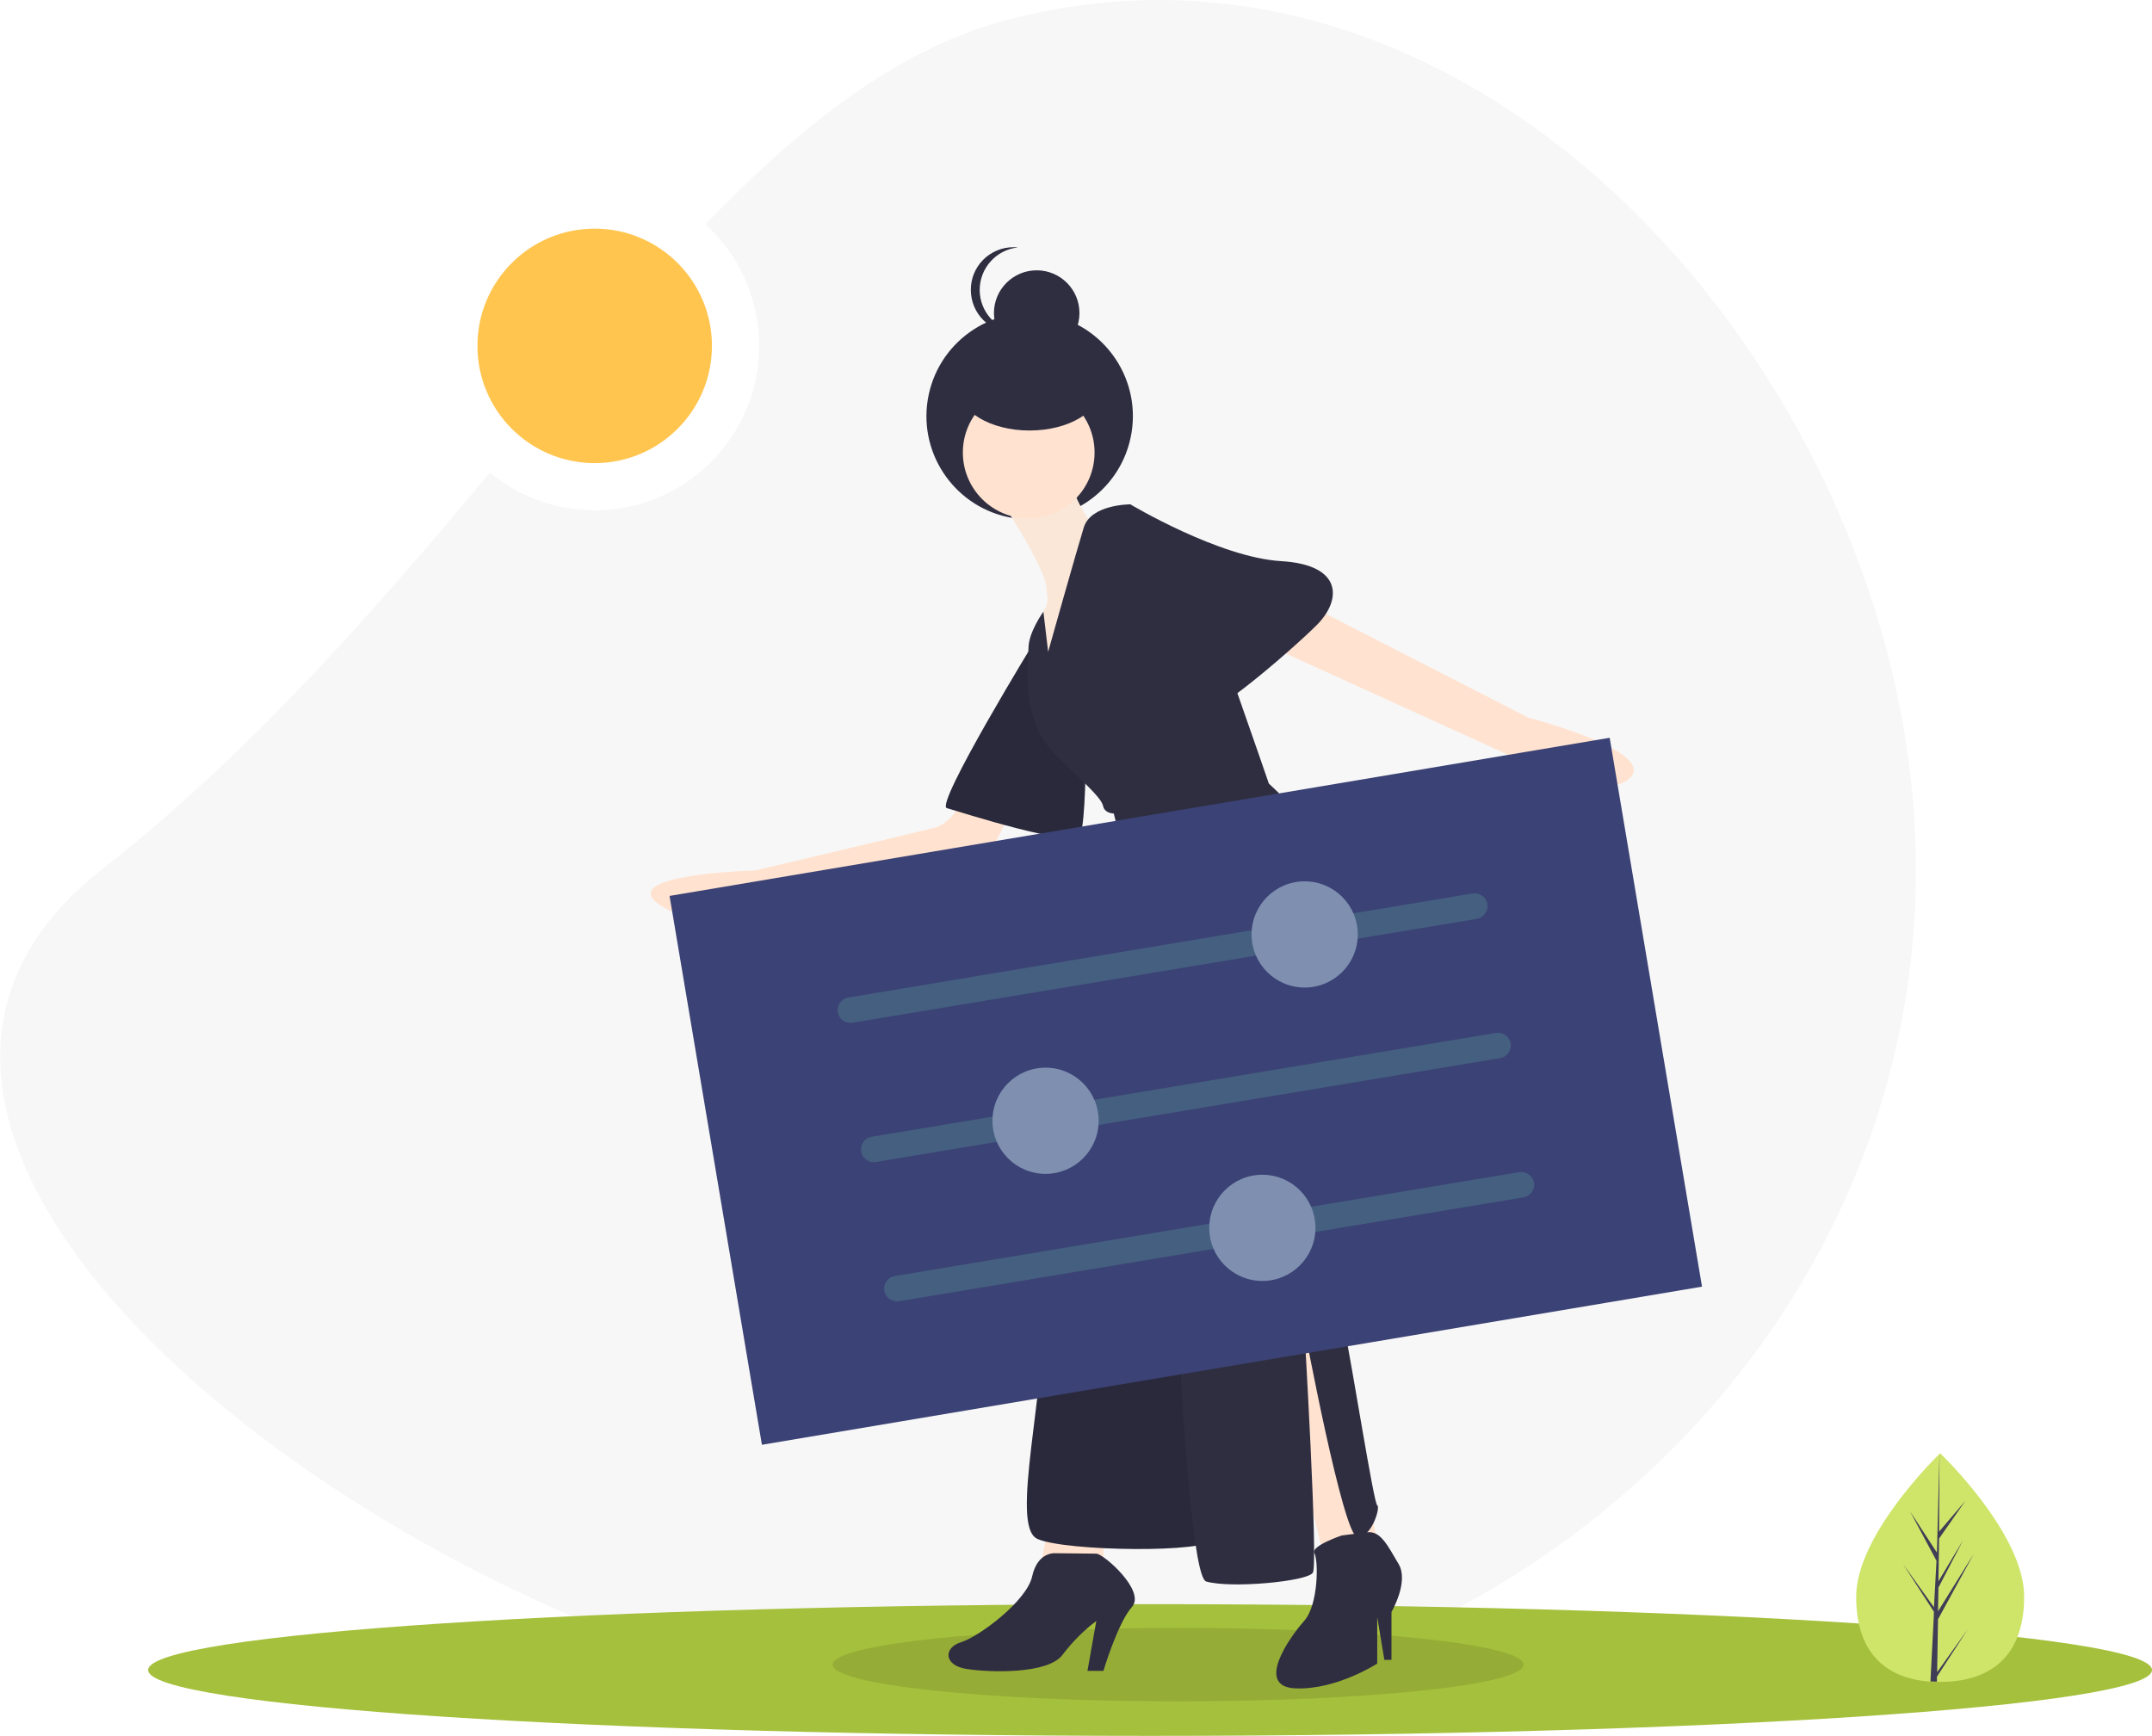
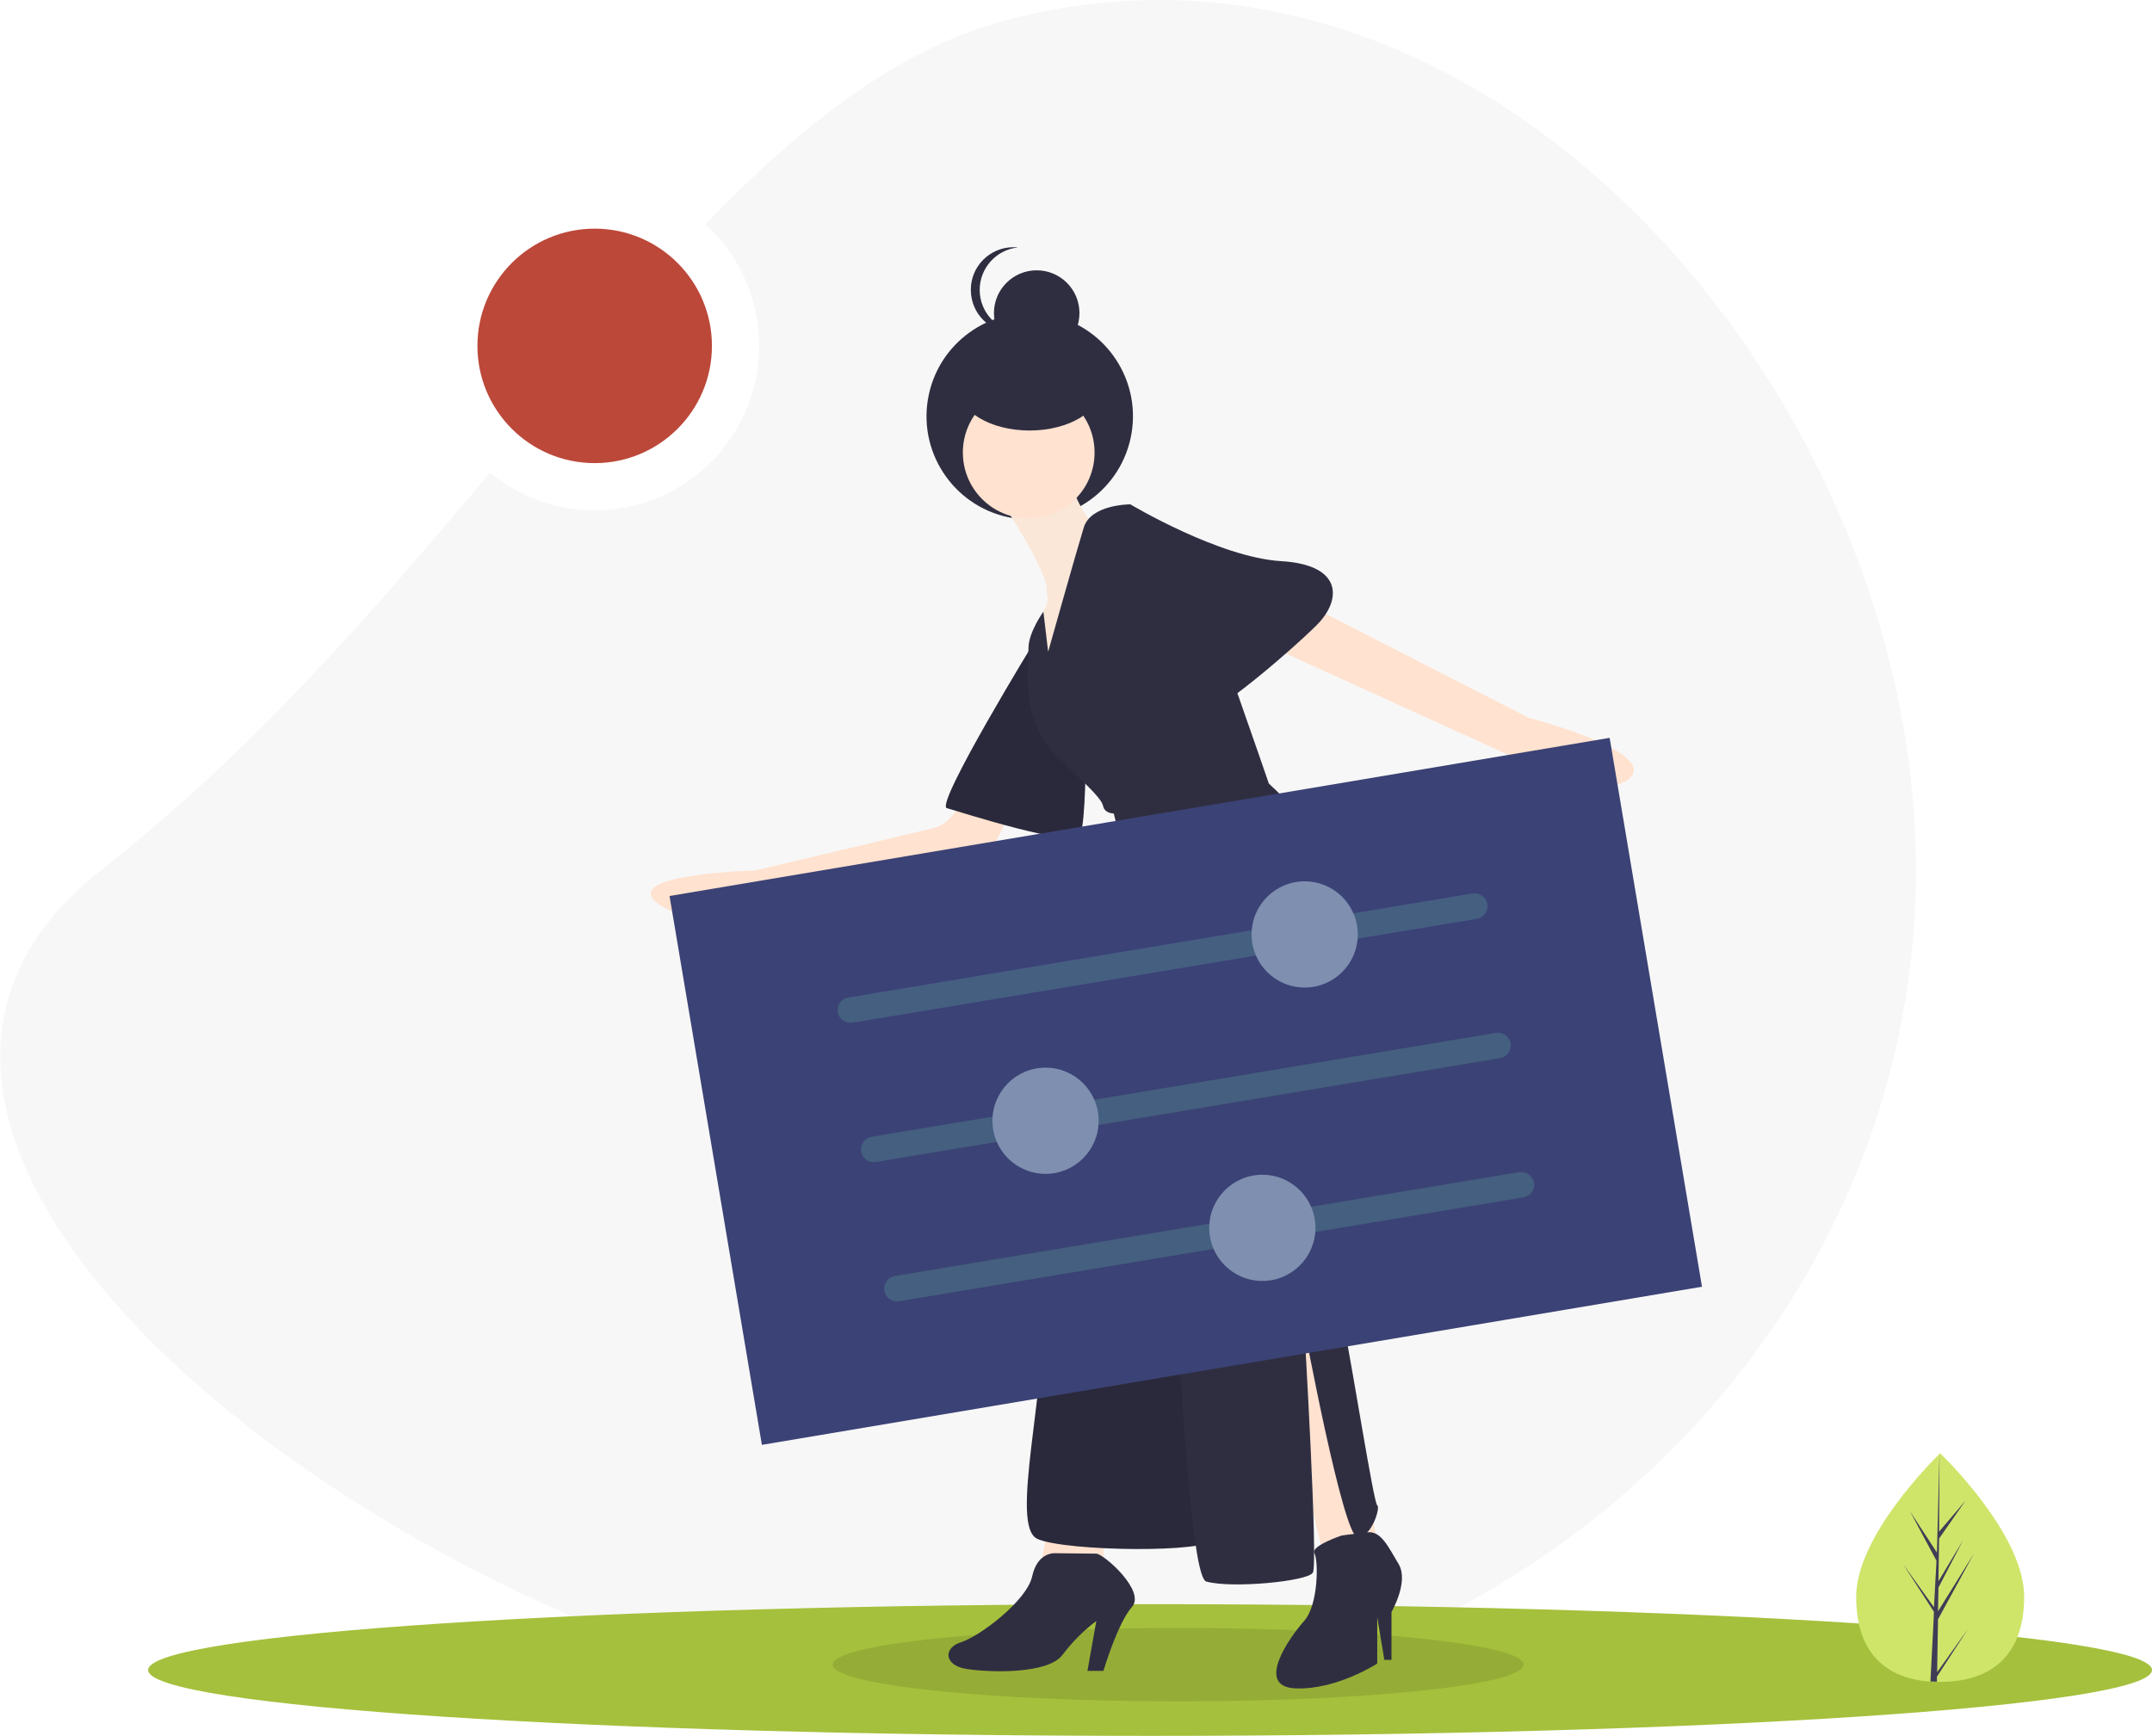
<svg xmlns="http://www.w3.org/2000/svg" version="1.1" id="a7e92c1a-e25c-441e-bda8-8af90c7203b5" x="0px" y="0px" viewBox="0 0 996.6 804" style="enable-background:new 0 0 996.6 804;" xml:space="preserve">
  <style type="text/css">
	.st0{fill:#F7F7F7;}
	.st1{fill:#A5C03C;}
	.st2{opacity:0.1;enable-background:new    ;}
	.st3{fill:#CEE56A;}
	.st4{fill:#3F3D56;}
	.st5{fill:#2F2E41;}
	.st6{fill:#FFE2CF;}
	.st7{fill:#FAE7D8;}
	.st8{fill:#3B4275;}
- 	.st9{fill:#445F80;enable-background:new    ;}
+ 	.st9{fill:#445F80;}
	.st10{fill:#7E8FB0;}
- 	.st11{fill:#FFC54F;}
+ 	.st11{fill:#BC483A;}
</style>
  <path class="st0" d="M467.2,9c-50.9,13.2-95.9,48.6-140.5,94.9c31.1,28.3,33.3,76.5,5,107.6c-27.4,30-73.5,33.3-104.8,7.4  c-52.5,62.7-109.7,128.9-179.6,183.7c-178,139.4,188,393.7,420,393.7s420-176.2,420-393.7S690.8-49.1,467.2,9z" />
  <ellipse class="st1" cx="532.6" cy="773.5" rx="464" ry="30.5" />
  <ellipse class="st2" cx="545.6" cy="771" rx="160" ry="17" />
  <path class="st3" d="M937.4,739.5c0,29.3-17.4,39.5-38.9,39.5c-0.5,0-1,0-1.5,0c-1,0-2-0.1-3-0.1c-19.4-1.4-34.4-12.1-34.4-39.3  c0-28.2,36-63.7,38.7-66.3l0,0c0.1-0.1,0.2-0.2,0.2-0.2S937.4,710.2,937.4,739.5z" />
-   <path class="st4" d="M897.1,774.5l14.2-19.9l-14.3,22l0,2.3c-1,0-2-0.1-3-0.1l1.5-29.3l0-0.2l0,0l0.1-2.8l-14.3-22.1l14.3,20l0,0.6  l1.2-22.1l-12.2-22.8l12.4,19l1.2-45.9l0-0.2v0.2l-0.2,36.2l12.2-14.3l-12.2,17.5l-0.3,19.8l11.4-19l-11.4,21.9l-0.2,11l16.5-26.5  L897.5,750L897.1,774.5z" />
-   <ellipse transform="matrix(0.1602 -0.9871 0.9871 0.1602 210.1443 632.5234)" class="st5" cx="476.8" cy="192.8" rx="47.8" ry="47.8" />
+   <path class="st4" d="M897.1,774.5l14.2-19.9l-14.3,22v2.3c-1,0-2-0.1-3-0.1l1.5-29.3v-0.2l0,0l0.1-2.8l-14.3-22.1l14.3,20v0.6  l1.2-22.1l-12.2-22.8l12.4,19l1.2-45.9V673v0.2l-0.2,36.2l12.2-14.3L898,712.6l-0.3,19.8l11.4-19l-11.4,21.9l-0.2,11l16.5-26.5  L897.5,750L897.1,774.5z" />
+   <ellipse transform="matrix(0.1602 -0.9871 0.9871 0.1602 210.1807 632.563)" class="st5" cx="476.8" cy="192.8" rx="47.8" ry="47.8" />
  <polygon class="st6" points="586.7,614.8 612.3,717.7 637.8,713.6 612.3,595.9 " />
  <path class="st5" d="M621.3,711.2c0,0-14.5,4.9-12.6,8.2s1.9,23.9-4.7,31.3s-23.1,30.5-4.1,31.3s37.9-11.5,37.9-11.5V749l3.3,19.8  h3.3v-22.2c0,0,8.2-14,3.3-22.2s-8.2-15.4-14.4-14.7S621.3,711.2,621.3,711.2z" />
  <polygon class="st6" points="486.3,702.1 482.1,724.3 511,724.3 511,702.1 " />
  <path class="st5" d="M488.7,719.4c0,0-8.2-0.8-10.7,10.7s-24.7,28-32.9,30.5s-8.2,10.7,2.5,12.4s37.9,2.5,44.5-6.6  c4.5-5.9,9.7-11.2,15.6-15.6l-4.1,23.1h7.4c0,0,6.6-22.2,13.2-29.6s-13.2-24.7-16.5-24.7L488.7,719.4z" />
  <path class="st6" d="M448.4,365.3c0,0-5.8,15.6-15.6,18.1s-83.2,19.8-83.2,19.8s-64.2,1.6-44.5,15.6s51.9,0,51.9,0  s93.9-11.5,101.3-23.9c4.9-8.4,9-17.2,12.4-26.4L448.4,365.3z" />
  <path class="st5" d="M479.7,296.1c0,0-46.9,76.6-41.2,78.2s59.3,18.9,61.8,12.4s2.5-37.1,2.5-37.1L479.7,296.1z" />
  <path class="st2" d="M479.7,296.1c0,0-46.9,76.6-41.2,78.2s59.3,18.9,61.8,12.4s2.5-37.1,2.5-37.1L479.7,296.1z" />
  <path class="st6" d="M601.6,278l106.2,54.4c0,0,60.1,15.6,46.9,28s-56-10.7-56-10.7L581,296.1L601.6,278z" />
  <path class="st7" d="M465.7,235.2c0,0,20.6,31.3,18.9,38.7c0,0,1.6,4.9-0.8,8.2s-1.6,23.1-1.6,23.1l8.2,11.5l10.7-35.4l4.9-37.9  c0,0-11.1-15.2-9.5-22.6S465.7,235.2,465.7,235.2z" />
  <path class="st5" d="M530.7,413c0,0-46.1,123.5-46.1,177.9s-17.3,116.1-4.1,121.9s79.9,6.6,81.5,0s-8.2-274.2-13.2-284.9  S530.7,413,530.7,413z" />
  <path class="st2" d="M530.7,413c0,0-46.1,123.5-46.1,177.9s-17.3,116.1-4.1,121.9s79.9,6.6,81.5,0s-8.2-274.2-13.2-284.9  S530.7,413,530.7,413z" />
  <circle class="st6" cx="476.4" cy="209.6" r="30.5" />
-   <path class="st5" d="M485.4,301.9l-2.2-18.6c0,0-6.9,9.5-6.9,16.9s-4.1,33.8,13.2,50.2s20.6,19.8,21.4,23.1s4.9,3.3,4.9,3.3  l23.9,96.3c0,0,7.4,256.1,18.9,259.4s46.9,0,49.4-4.1S604,614.8,604,614.8s18.1,97.2,24.7,97.2s10.7-14,9.1-14.8s-11.5-64.2-15.6-84  s-2.5-186.9-2.5-186.9s13.2-21.4-32.1-63.4c0,0-28.8-84-30.5-84s-33.8-45.3-33.8-45.3s-18.1,0-21.4,10.7S485.4,301.9,485.4,301.9z" />
+   <path class="st5" d="M485.4,301.9l-2.2-18.6c0,0-6.9,9.5-6.9,16.9s-4.1,33.8,13.2,50.2s20.6,19.8,21.4,23.1s4.9,3.3,4.9,3.3  l23.9,96.3c0,0,7.4,256.1,18.9,259.4s46.9,0,49.4-4.1s-4-113.6-4-113.6s18.1,97.2,24.7,97.2s10.7-14,9.1-14.8s-11.5-64.2-15.6-84  s-2.5-186.9-2.5-186.9s13.2-21.4-32.1-63.4c0,0-28.8-84-30.5-84s-33.8-45.3-33.8-45.3s-18.1,0-21.4,10.7S485.4,301.9,485.4,301.9z" />
  <path class="st5" d="M513.4,240.1l9.9-6.6c0,0,41.2,24.7,70,26.4s28,18.1,16.5,29.6s-56.8,51.1-58.5,41.2S513.4,240.1,513.4,240.1z" />
  <ellipse class="st5" cx="476.8" cy="179.6" rx="32.9" ry="19.8" />
  <circle class="st5" cx="480.1" cy="145" r="19.8" />
  <path class="st5" d="M453.7,134.3c0-10.1,7.6-18.6,17.7-19.7c-0.7-0.1-1.4-0.1-2.1-0.1c-10.9,0-19.8,8.9-19.7,19.8  c0,10.9,8.8,19.7,19.7,19.7c0.7,0,1.4,0,2.1-0.1C461.4,152.9,453.7,144.4,453.7,134.3z" />
-   <rect x="328.4" y="376.6" transform="matrix(0.9861 -0.1659 0.1659 0.9861 -76.237 98.0777)" class="st8" width="441.5" height="257.8" />
-   <path class="st9" d="M683.9,425.6l-289.1,48.1c-3.2,0.5-6.3-1.6-6.8-4.9c-0.5-3.2,1.6-6.3,4.9-6.8c0,0,0,0,0,0L682,413.8  c3.2-0.5,6.3,1.7,6.8,4.9C689.3,422,687.1,425,683.9,425.6L683.9,425.6z" />
+   <rect x="328.4" y="376.6" transform="matrix(0.9861 -0.1659 0.1659 0.9861 -76.2469 98.1113)" class="st8" width="441.5" height="257.8" />
+   <path class="st9" d="M683.9,425.6l-289.1,48.1c-3.2,0.5-6.3-1.6-6.8-4.9c-0.5-3.2,1.6-6.3,4.9-6.8l0,0L682,413.8  c3.2-0.5,6.3,1.7,6.8,4.9C689.3,422,687.1,425,683.9,425.6L683.9,425.6z" />
  <circle class="st10" cx="604.2" cy="432.8" r="24.6" />
-   <path class="st9" d="M694.7,490.1l-289.1,48.1c-3.2,0.5-6.3-1.6-6.8-4.9c-0.5-3.2,1.6-6.3,4.9-6.8c0,0,0,0,0,0l289.1-48.1  c3.2-0.5,6.3,1.7,6.8,4.9C700.1,486.5,697.9,489.6,694.7,490.1z" />
+   <path class="st9" d="M694.7,490.1l-289.1,48.1c-3.2,0.5-6.3-1.6-6.8-4.9c-0.5-3.2,1.6-6.3,4.9-6.8l0,0l289.1-48.1  c3.2-0.5,6.3,1.7,6.8,4.9C700.1,486.5,697.9,489.6,694.7,490.1z" />
  <circle class="st10" cx="484.2" cy="519.1" r="24.6" />
-   <path class="st9" d="M705.4,554.6l-289.1,48.1c-3.2,0.5-6.3-1.7-6.8-4.9s1.7-6.3,4.9-6.8l289.1-48.1c3.2-0.5,6.3,1.6,6.9,4.9  S708.6,554.1,705.4,554.6C705.4,554.6,705.4,554.6,705.4,554.6z" />
+   <path class="st9" d="M705.4,554.6l-289.1,48.1c-3.2,0.5-6.3-1.7-6.8-4.9s1.7-6.3,4.9-6.8l289.1-48.1c3.2-0.5,6.3,1.6,6.9,4.9  S708.6,554.1,705.4,554.6L705.4,554.6z" />
  <circle class="st10" cx="584.6" cy="568.7" r="24.6" />
  <circle class="st11" cx="275.4" cy="160.2" r="54.3" />
</svg>
